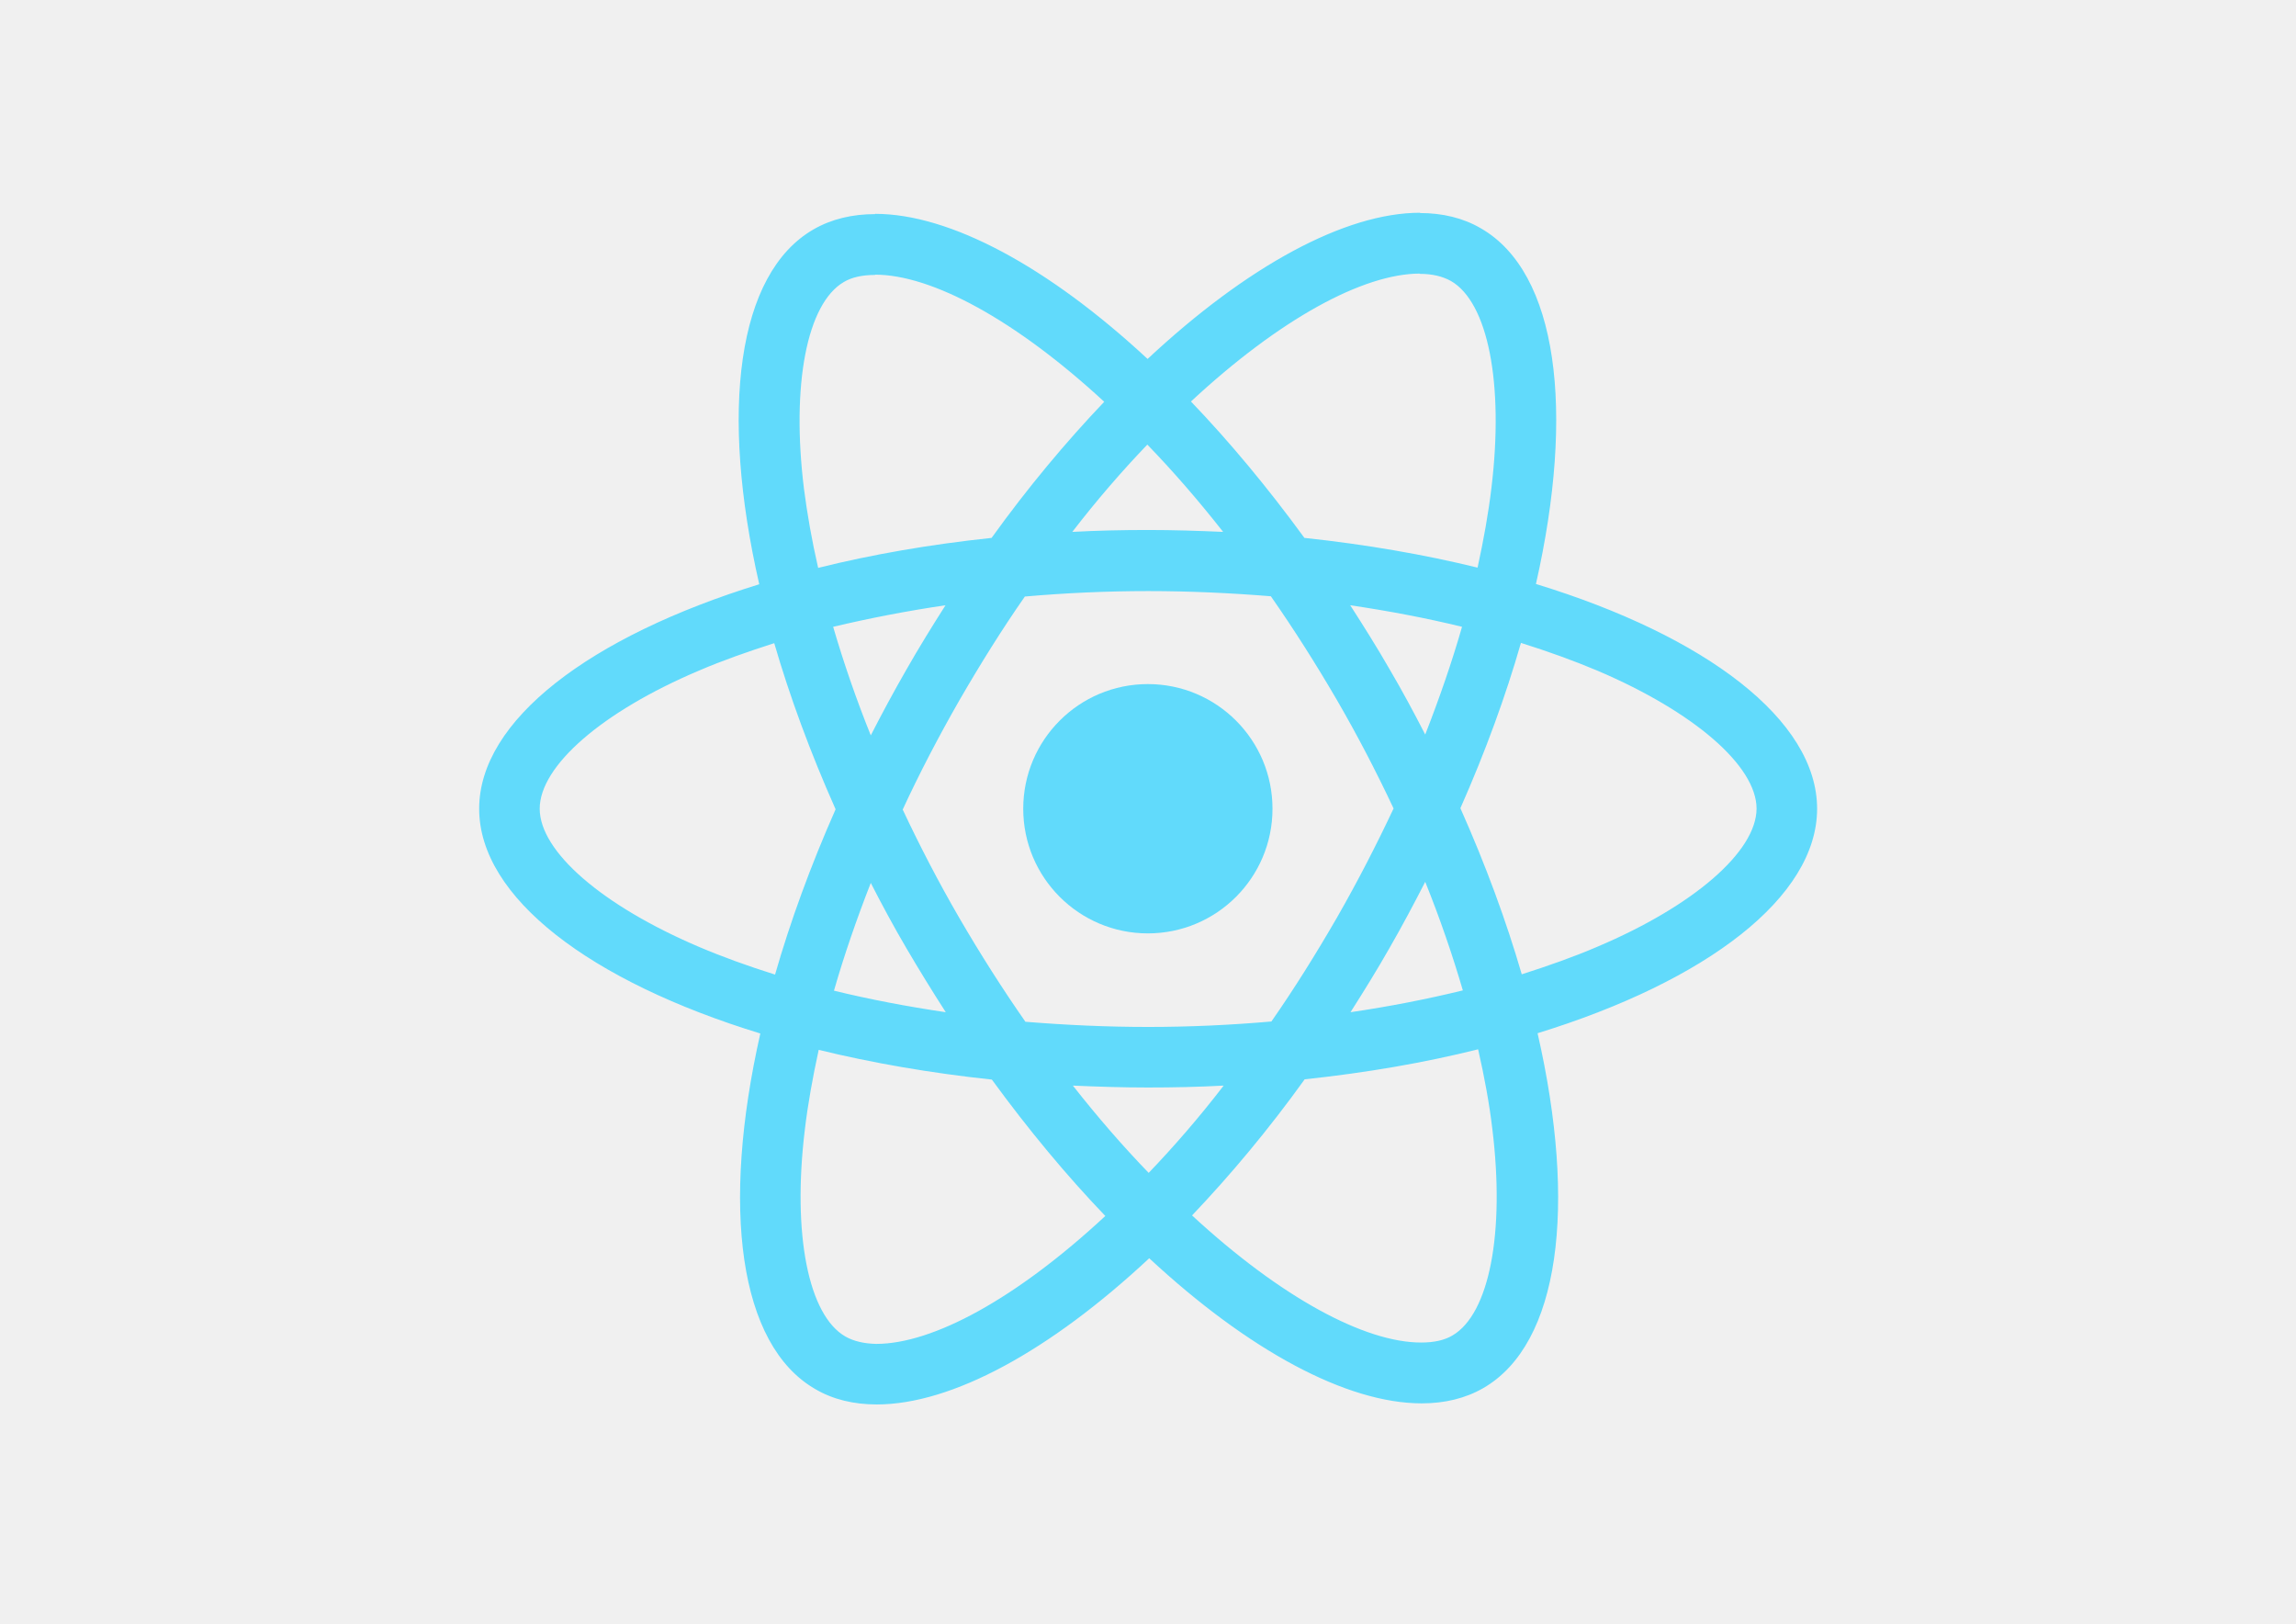
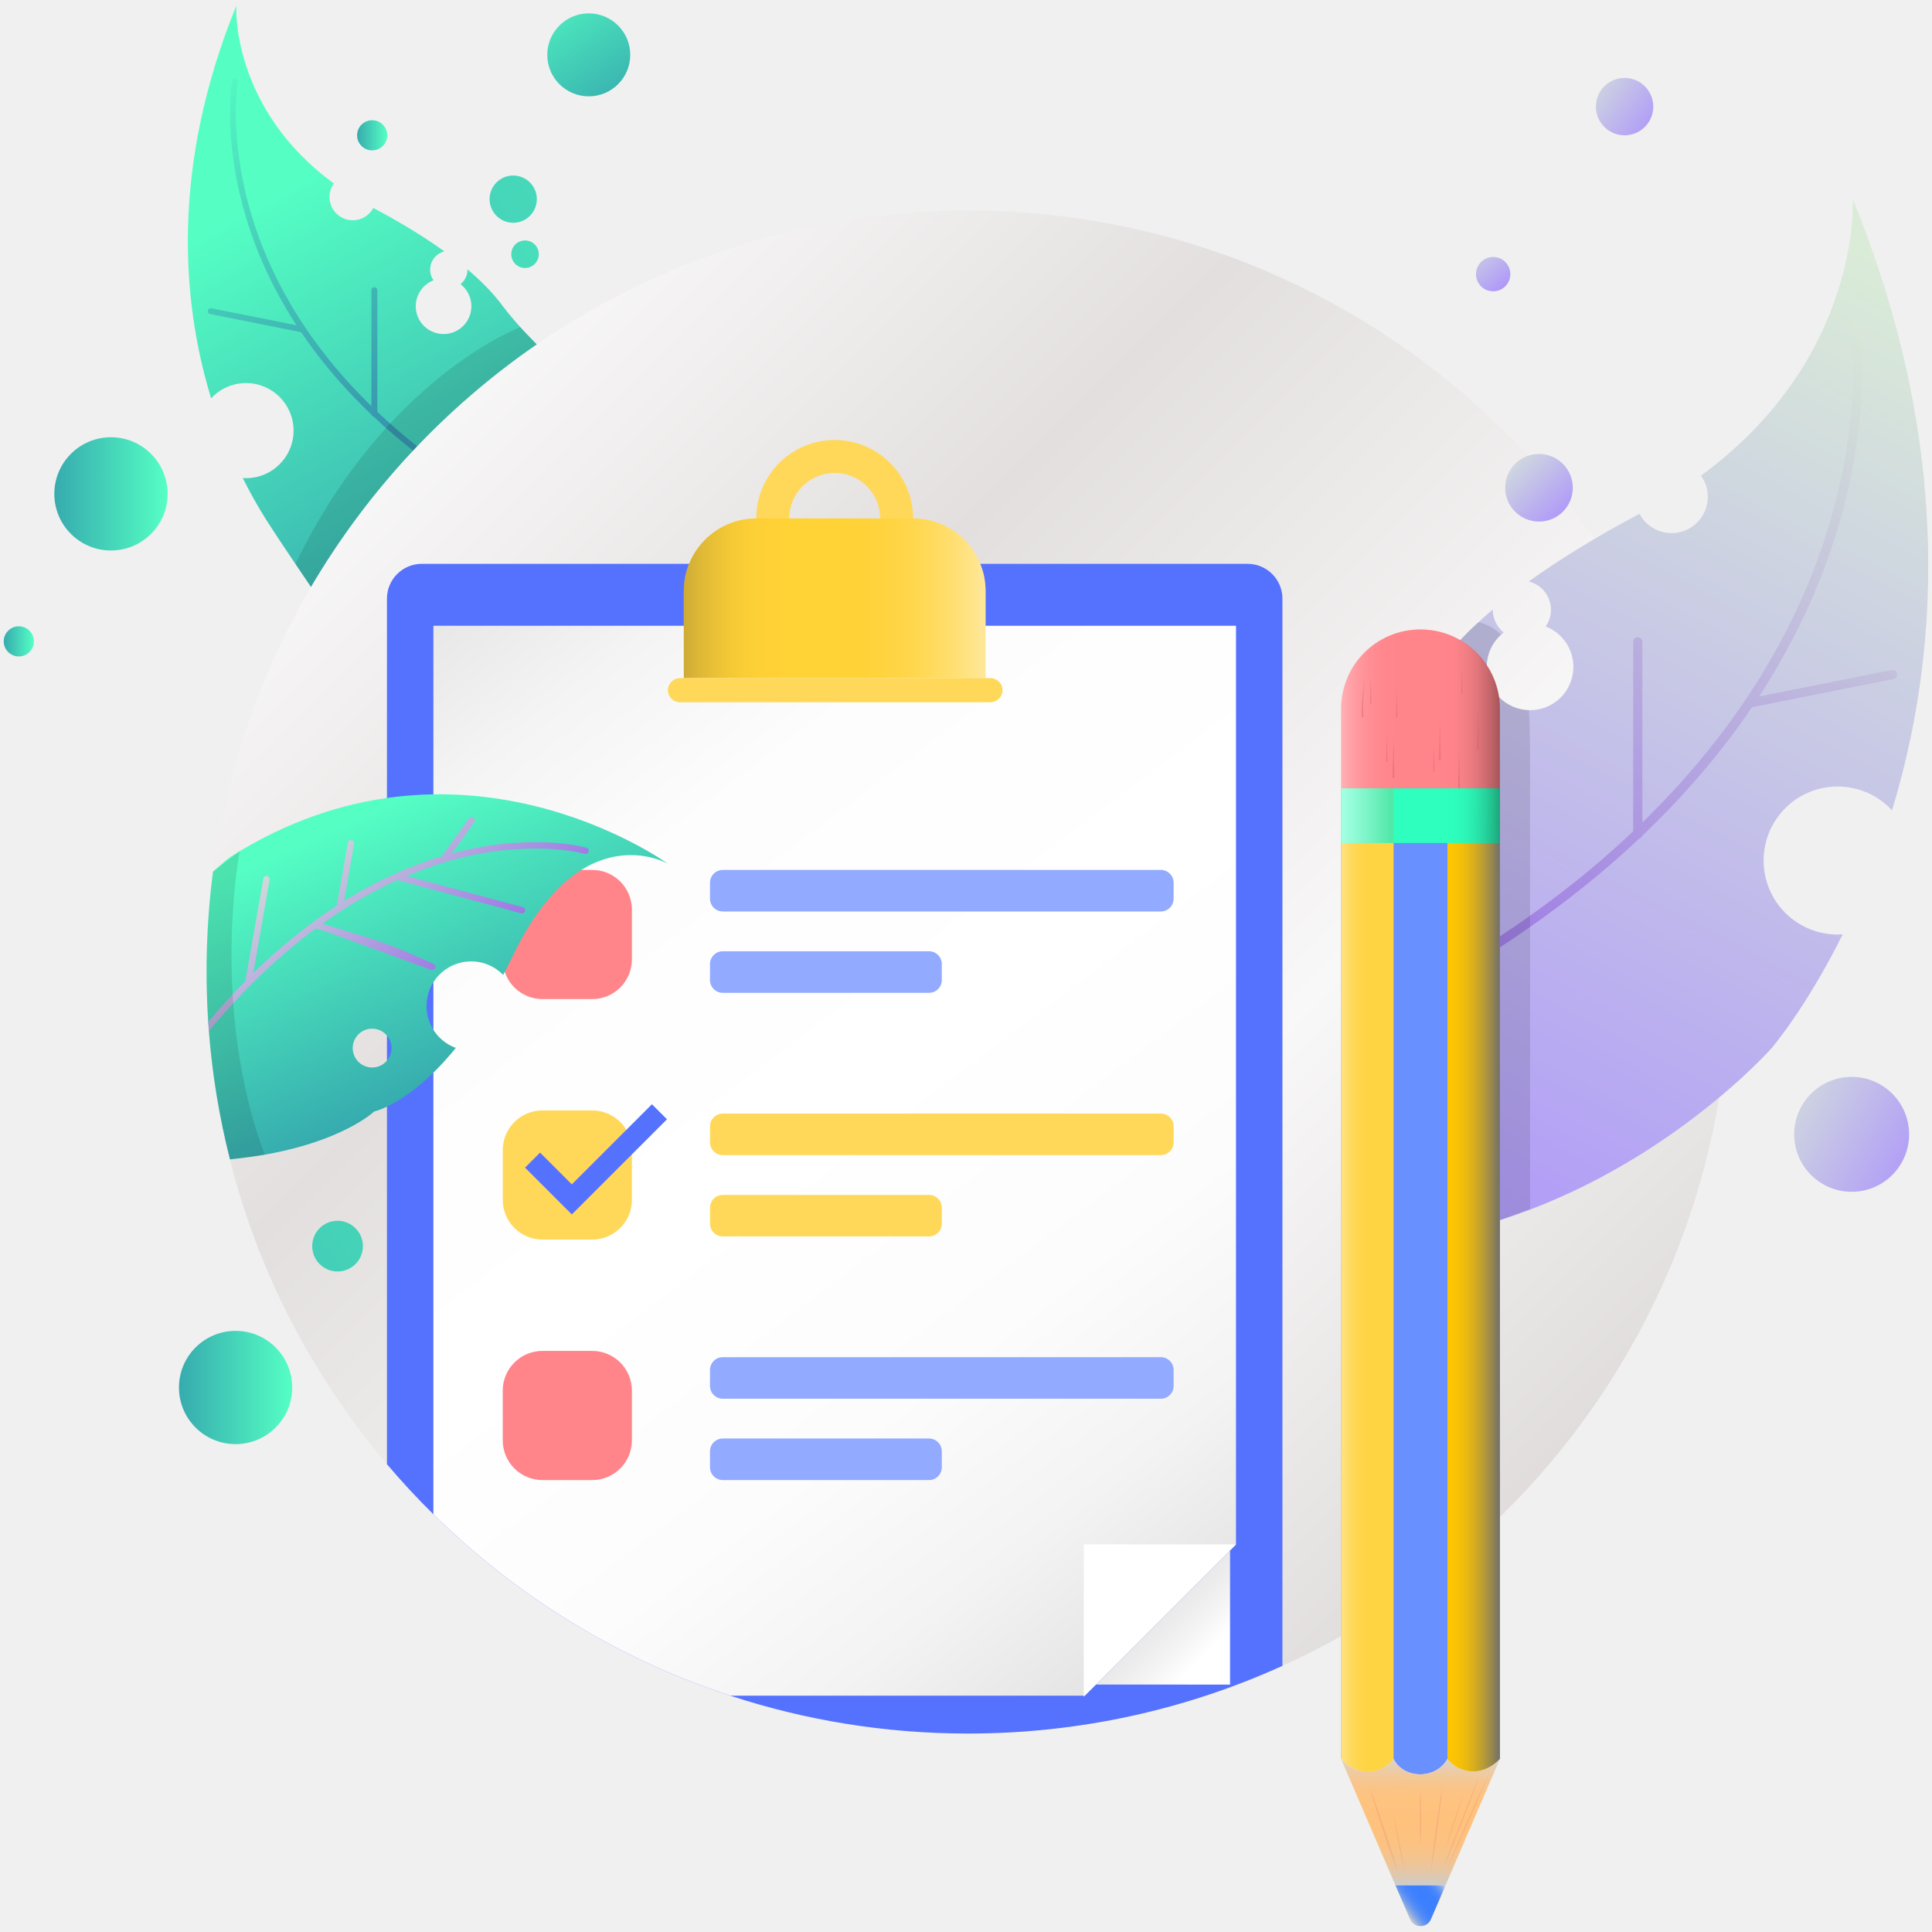
- <svg xmlns="http://www.w3.org/2000/svg" viewBox="0 0 841.9 595.3">
-   <g fill="#61DAFB">
-     <path d="M666.3 296.5c0-32.5-40.7-63.3-103.1-82.4 14.4-63.6 8-114.2-20.2-130.4-6.5-3.8-14.1-5.6-22.4-5.6v22.3c4.6 0 8.3.9 11.4 2.6 13.6 7.8 19.5 37.5 14.9 75.7-1.1 9.4-2.9 19.3-5.1 29.4-19.6-4.8-41-8.5-63.5-10.9-13.5-18.5-27.5-35.3-41.6-50 32.6-30.3 63.2-46.9 84-46.9V78c-27.5 0-63.5 19.6-99.9 53.6-36.4-33.8-72.4-53.2-99.9-53.2v22.3c20.7 0 51.4 16.5 84 46.6-14 14.7-28 31.4-41.3 49.9-22.6 2.4-44 6.1-63.6 11-2.3-10-4-19.7-5.2-29-4.7-38.2 1.1-67.9 14.6-75.8 3-1.8 6.9-2.6 11.5-2.6V78.5c-8.4 0-16 1.8-22.6 5.6-28.1 16.2-34.4 66.7-19.9 130.1-62.2 19.2-102.7 49.9-102.7 82.3 0 32.5 40.7 63.3 103.1 82.4-14.4 63.6-8 114.2 20.2 130.4 6.5 3.8 14.1 5.6 22.5 5.6 27.5 0 63.5-19.6 99.9-53.6 36.4 33.8 72.4 53.2 99.9 53.2 8.4 0 16-1.8 22.6-5.6 28.1-16.2 34.4-66.7 19.9-130.1 62-19.1 102.5-49.9 102.5-82.3zm-130.2-66.7c-3.7 12.9-8.3 26.2-13.5 39.5-4.1-8-8.4-16-13.1-24-4.6-8-9.5-15.8-14.4-23.4 14.2 2.1 27.9 4.7 41 7.9zm-45.8 106.5c-7.8 13.5-15.8 26.3-24.1 38.2-14.9 1.3-30 2-45.2 2-15.1 0-30.2-.7-45-1.9-8.3-11.9-16.4-24.6-24.2-38-7.6-13.1-14.5-26.4-20.8-39.8 6.2-13.4 13.2-26.8 20.7-39.9 7.8-13.5 15.8-26.3 24.1-38.2 14.9-1.3 30-2 45.2-2 15.1 0 30.2.7 45 1.9 8.3 11.9 16.4 24.6 24.2 38 7.6 13.1 14.5 26.4 20.8 39.8-6.3 13.4-13.2 26.8-20.7 39.9zm32.3-13c5.4 13.4 10 26.8 13.8 39.8-13.1 3.2-26.9 5.9-41.2 8 4.9-7.7 9.8-15.6 14.4-23.7 4.6-8 8.9-16.1 13-24.1zM421.2 430c-9.3-9.6-18.6-20.3-27.8-32 9 .4 18.2.7 27.5.7 9.4 0 18.7-.2 27.8-.7-9 11.7-18.3 22.4-27.5 32zm-74.4-58.9c-14.2-2.1-27.9-4.7-41-7.9 3.7-12.9 8.3-26.2 13.5-39.5 4.1 8 8.4 16 13.1 24 4.7 8 9.5 15.8 14.4 23.4zM420.7 163c9.3 9.6 18.6 20.3 27.8 32-9-.4-18.2-.7-27.5-.7-9.4 0-18.7.2-27.8.7 9-11.7 18.3-22.4 27.5-32zm-74 58.9c-4.9 7.7-9.8 15.6-14.4 23.7-4.6 8-8.9 16-13 24-5.4-13.4-10-26.8-13.8-39.8 13.1-3.1 26.9-5.8 41.2-7.9zm-90.5 125.2c-35.4-15.1-58.3-34.9-58.3-50.6 0-15.7 22.9-35.6 58.3-50.6 8.6-3.7 18-7 27.7-10.1 5.7 19.6 13.2 40 22.5 60.9-9.2 20.8-16.6 41.1-22.2 60.6-9.9-3.1-19.3-6.5-28-10.2zM310 490c-13.6-7.8-19.5-37.5-14.9-75.7 1.1-9.4 2.9-19.3 5.1-29.4 19.6 4.8 41 8.5 63.5 10.9 13.5 18.5 27.5 35.3 41.6 50-32.6 30.3-63.2 46.9-84 46.9-4.5-.1-8.3-1-11.3-2.7zm237.2-76.2c4.7 38.2-1.1 67.9-14.6 75.8-3 1.8-6.9 2.6-11.5 2.6-20.7 0-51.4-16.5-84-46.6 14-14.7 28-31.4 41.3-49.9 22.6-2.4 44-6.1 63.6-11 2.3 10.1 4.1 19.8 5.2 29.1zm38.5-66.7c-8.6 3.7-18 7-27.7 10.1-5.7-19.6-13.2-40-22.5-60.9 9.2-20.8 16.6-41.1 22.2-60.6 9.9 3.1 19.3 6.5 28.1 10.2 35.4 15.1 58.3 34.9 58.3 50.6-.1 15.7-23 35.6-58.4 50.6zM320.8 78.4z" />
-     <circle cx="420.9" cy="296.5" r="45.7" />
-     <path d="M520.5 78.1z" />
-   </g>
+ <svg xmlns="http://www.w3.org/2000/svg" viewBox="0 0 512 512" id="checklist">
+   <linearGradient id="a" x1="128.194" x2="71.924" y1="153.967" y2="51.356" gradientUnits="userSpaceOnUse">
+     <stop offset="0" stop-color="#36abae" />
+     <stop offset="1" stop-color="#55ffc4" />
+   </linearGradient>
+   <path fill="url(#a)" d="M133.111 80.95c-1.072-1.452-2.427-3.069-4.137-4.833l-.001-.001a70.963 70.963 0 0 0-5.081-4.722v.049a4.945 4.945 0 0 1-1.854 3.864 7.36 7.36 0 0 1 2.884 5.849 7.373 7.373 0 1 1-10.043-6.875 4.956 4.956 0 0 1 2.893-7.654c-4.925-3.551-11.099-7.415-18.839-11.519a6.175 6.175 0 1 1-10.472-6.497C61.097 28.58 62.613 1.553 62.613 1.553 45.092 44.6 48.259 80.382 55.95 105.57a12.562 12.562 0 0 1 9.255-4.052c6.956 0 12.597 5.639 12.597 12.598 0 6.956-5.64 12.597-12.597 12.597-.291 0-.58-.011-.866-.03a123.941 123.941 0 0 0 6.435 11.425c3.313 5.199 11.638 17.437 11.638 17.437l39.174-9.588c.389-.581 1.187-4.401 1.647-24.973.353-15.804 13.294-22.84 20.305-28.415 0 0-6.465-6.256-10.427-11.619z" />
+   <linearGradient id="b" x1="100.838" x2="41.258" y1="114.609" y2="25.238" gradientUnits="userSpaceOnUse">
+     <stop offset="0" stop-color="#3695ae" />
+     <stop offset="1" stop-color="#55ffc4" />
+   </linearGradient>
+   <path fill="url(#b)" d="M55.098 82.31a.78.78 0 0 1 .919-.613l22.555 4.502c-5.904-9.075-10.395-18.665-13.385-28.594-3.272-10.868-4.102-20.141-4.222-26.006-.131-6.377.509-10.134.536-10.29a.782.782 0 0 1 1.539.267c-.006.037-.646 3.812-.512 10.069.123 5.771.969 14.897 4.2 25.595 4.165 13.79 12.956 32.181 31.704 50.389V76.903a.781.781 0 0 1 1.562 0v32.226c6.562 6.239 14.34 12.441 23.49 18.413.361.236.453.72.217 1.081a.788.788 0 0 1-1.089.227c-8.744-5.707-16.642-11.879-23.635-18.462a.78.78 0 0 1-.548-.518c-5.843-5.556-11.046-11.403-15.573-17.509a122.382 122.382 0 0 1-3.065-4.326l-24.08-4.807a.78.78 0 0 1-.613-.918z" />
+   <linearGradient id="c" x1="405.07" x2="82.799" y1="406.127" y2="83.856" gradientUnits="userSpaceOnUse">
+     <stop offset="0" stop-color="#dfdbdb" />
+     <stop offset=".31" stop-color="#f9f8f8" />
+     <stop offset=".405" stop-color="#f2f0f0" />
+     <stop offset=".645" stop-color="#e3dfdf" />
+     <stop offset="1" stop-color="#fff" />
+   </linearGradient>
+   <path fill="url(#c)" d="M458.35 257.602c0 81.746-48.605 152.14-118.491 183.859-25.398 11.527-53.606 17.946-83.314 17.946-21.999 0-43.178-3.52-63.001-10.029-29.931-9.826-56.773-26.465-78.692-48.082a202.046 202.046 0 0 1-12.306-13.268C72.724 352.853 54.74 307.327 54.74 257.602c0-37.235 10.084-72.115 27.672-102.057a202.782 202.782 0 0 1 59.856-64.295c32.488-22.363 71.853-35.453 114.276-35.453 111.454 0 201.806 90.351 201.806 201.805z" />
+   <linearGradient id="d" x1="-22.348" x2="223.422" y1="411.551" y2="232.81" gradientUnits="userSpaceOnUse">
+     <stop offset="0" stop-color="#36abae" />
+     <stop offset="1" stop-color="#55ffc4" />
+   </linearGradient>
+   <circle cx="89.457" cy="330.238" r="6.72" fill="url(#d)" />
+   <linearGradient id="e" x1="-5.624" x2="240.145" y1="172.653" y2="-6.089" gradientUnits="userSpaceOnUse">
+     <stop offset="0" stop-color="#36abae" />
+     <stop offset="1" stop-color="#55ffc4" />
+   </linearGradient>
+   <circle cx="139.137" cy="67.372" r="3.649" fill="url(#e)" />
+   <linearGradient id="f" x1="350.734" x2="507.409" y1="372.703" y2="72.041" gradientUnits="userSpaceOnUse">
+     <stop offset="0" stop-color="#a789ff" />
+     <stop offset="1" stop-color="#daecd7" />
+   </linearGradient>
+   <path fill="url(#f)" d="M501.401 214.744a19.557 19.557 0 0 0-14.412-6.31c-10.833 0-19.615 8.781-19.615 19.615 0 10.833 8.782 19.615 19.615 19.615.452 0 .903-.015 1.348-.046-9.706 19.515-18.849 30.158-18.849 30.158s-27.817 31.527-71.986 45.564a.014.014 0 0 1-.013.004v.001c-.594.189-1.191.374-1.79.557l-14.619-11.837 4.518-34.735c-.607-.906 2.443-9.248 1.728-41.283-.551-24.608-1.506-37.748-12.425-46.427 0 0 .281-7.545 12.067-19.982l.012-.013a99.651 99.651 0 0 1 4.797-4.716c1.191-1.1 2.465-2.227 3.829-3.384l-.001.075a7.7 7.7 0 0 0 2.888 6.018 11.478 11.478 0 0 0-2.145 2.153 11.394 11.394 0 0 0-2.347 6.954c0 3.102 1.232 5.917 3.233 7.983a11.437 11.437 0 0 0 8.247 3.496c1.232 0 2.418-.193 3.529-.553 4.614-1.487 7.951-5.818 7.951-10.926 0-4.875-3.036-9.038-7.322-10.704a7.715 7.715 0 0 0-4.503-11.918c7.669-5.53 17.283-11.547 29.335-17.937a9.616 9.616 0 0 0 18.112-4.506c0-2.094-.67-4.033-1.807-5.612 42.612-31.191 40.248-73.274 40.248-73.274 27.284 67.03 22.352 122.746 10.377 161.97z" />
+   <linearGradient id="g" x1="389.592" x2="521.993" y1="275.642" y2="96.9" gradientUnits="userSpaceOnUse">
+     <stop offset="0" stop-color="#9870e6" />
+     <stop offset="1" stop-color="#daecd7" />
+   </linearGradient>
+   <path fill="url(#g)" d="M502.727 178.524a1.217 1.217 0 0 0-1.431-.955l-35.121 7.01c9.193-14.132 16.186-29.064 20.842-44.525 5.096-16.923 6.388-31.362 6.575-40.495.203-9.93-.792-15.779-.835-16.024a1.217 1.217 0 0 0-2.396.416c.01.058 1.006 5.935.797 15.678-.192 8.987-1.508 23.196-6.54 39.855-6.486 21.473-20.174 50.11-49.367 78.463v-47.843a1.216 1.216 0 0 0-2.432 0v50.18c-10.217 9.715-22.33 19.372-36.578 28.672a1.212 1.212 0 0 0-.339 1.683 1.229 1.229 0 0 0 1.694.354c13.616-8.887 25.914-18.497 36.803-28.748.404-.105.728-.411.854-.807 9.099-8.652 17.201-17.756 24.25-27.264a191.81 191.81 0 0 0 4.773-6.736l37.496-7.484a1.215 1.215 0 0 0 .955-1.43z" />
+   <linearGradient id="h" x1="417.9" x2="397.212" y1="139.712" y2="118.197" gradientUnits="userSpaceOnUse">
+     <stop offset="0" stop-color="#a789ff" />
+     <stop offset="1" stop-color="#daecd7" />
+   </linearGradient>
+   <circle cx="407.851" cy="129.261" r="8.957" fill="url(#h)" />
+   <linearGradient id="i" x1="400.721" x2="386.654" y1="78.561" y2="62.01" gradientUnits="userSpaceOnUse">
+     <stop offset="0" stop-color="#a789ff" />
+     <stop offset="1" stop-color="#daecd7" />
+   </linearGradient>
+   <circle cx="395.699" cy="72.651" r="4.551" fill="url(#i)" />
+   <linearGradient id="j" x1="516.999" x2="463.211" y1="314.768" y2="285.805" gradientUnits="userSpaceOnUse">
+     <stop offset="0" stop-color="#a789ff" />
+     <stop offset="1" stop-color="#daecd7" />
+   </linearGradient>
+   <circle cx="490.704" cy="300.609" r="15.228" fill="url(#j)" />
+   <linearGradient id="k" x1="442.546" x2="416.893" y1="36.781" y2="18.576" gradientUnits="userSpaceOnUse">
+     <stop offset="0" stop-color="#a789ff" />
+     <stop offset="1" stop-color="#daecd7" />
+   </linearGradient>
+   <circle cx="430.529" cy="28.252" r="7.605" fill="url(#k)" />
+   <linearGradient id="l" x1="8.727" x2="254.496" y1="145.341" y2="-33.401" gradientUnits="userSpaceOnUse">
+     <stop offset="0" stop-color="#36abae" />
+     <stop offset="1" stop-color="#55ffc4" />
+   </linearGradient>
+   <circle cx="136.007" cy="52.773" r="6.261" fill="url(#l)" />
+   <linearGradient id="m" x1="165.368" x2="142.198" y1="28.882" y2="-6.701" gradientUnits="userSpaceOnUse">
+     <stop offset="0" stop-color="#36abae" />
+     <stop offset="1" stop-color="#55ffc4" />
+   </linearGradient>
+   <circle cx="156.027" cy="14.537" r="10.994" fill="url(#m)" />
+   <linearGradient id="n" x1=".993" x2="8.984" y1="169.967" y2="169.967" gradientUnits="userSpaceOnUse">
+     <stop offset="0" stop-color="#36abae" />
+     <stop offset="1" stop-color="#55ffc4" />
+   </linearGradient>
+   <circle cx="4.989" cy="169.967" r="3.995" fill="url(#n)" />
+   <linearGradient id="o" x1="94.636" x2="102.626" y1="35.857" y2="35.857" gradientUnits="userSpaceOnUse">
+     <stop offset="0" stop-color="#36abae" />
+     <stop offset="1" stop-color="#55ffc4" />
+   </linearGradient>
+   <circle cx="98.631" cy="35.857" r="3.995" fill="url(#o)" />
+   <linearGradient id="p" x1="14.398" x2="44.414" y1="130.88" y2="130.88" gradientUnits="userSpaceOnUse">
+     <stop offset="0" stop-color="#36abae" />
+     <stop offset="1" stop-color="#55ffc4" />
+   </linearGradient>
+   <circle cx="29.406" cy="130.88" r="15.008" fill="url(#p)" />
+   <linearGradient id="q" x1="47.427" x2="77.444" y1="367.702" y2="367.702" gradientUnits="userSpaceOnUse">
+     <stop offset="0" stop-color="#36abae" />
+     <stop offset="1" stop-color="#55ffc4" />
+   </linearGradient>
+   <circle cx="62.435" cy="367.702" r="15.008" fill="url(#q)" />
+   <path fill="#5572FF" d="M339.858 158.654v282.807c-25.398 11.527-53.606 17.946-83.314 17.946-21.999 0-43.178-3.52-63.001-10.029-29.931-9.826-56.773-26.465-78.692-48.082a202.046 202.046 0 0 1-12.306-13.268V158.654a9.233 9.233 0 0 1 9.232-9.232h218.849a9.232 9.232 0 0 1 9.232 9.232z" />
+   <linearGradient id="r" x1="351.785" x2="107.518" y1="456.434" y2="133.062" gradientUnits="userSpaceOnUse">
+     <stop offset="0" stop-color="#ccc" />
+     <stop offset=".01" stop-color="#cfcfcf" />
+     <stop offset=".105" stop-color="#e4e4e4" />
+     <stop offset=".211" stop-color="#f3f3f3" />
+     <stop offset=".334" stop-color="#fcfcfc" />
+     <stop offset=".514" stop-color="#fff" />
+     <stop offset=".719" stop-color="#fdfdfd" />
+     <stop offset=".835" stop-color="#f4f4f4" />
+     <stop offset=".929" stop-color="#e7e7e7" />
+     <stop offset="1" stop-color="#d6d6d6" />
+   </linearGradient>
+   <path fill="url(#r)" d="M327.552 165.827V409.29l-40.088 40.088h-93.92c-29.931-9.826-56.773-26.465-78.692-48.082V165.827h212.7z" />
+   <path fill="#FFD85A" d="M261.188 156.634v23.071h-79.974v-23.071c0-10.616 8.594-19.224 19.205-19.247h41.565c10.611.023 19.204 8.631 19.204 19.247zm-39.986-40.03c-11.478 0-20.783 9.305-20.783 20.783h8.735c0-6.653 5.395-12.048 12.048-12.048s12.048 5.395 12.048 12.048h8.735c0-11.479-9.305-20.783-20.783-20.783z" />
+   <path fill="#FFF" d="m327.552 409.29-40.336 40.336V409.29z" />
+   <linearGradient id="s" x1="278.992" x2="318.933" y1="399.446" y2="439.387" gradientUnits="userSpaceOnUse">
+     <stop offset="0" stop-color="#ccc" />
+     <stop offset=".274" stop-color="#d0d0d0" />
+     <stop offset=".562" stop-color="#ddd" />
+     <stop offset=".856" stop-color="#f2f2f2" />
+     <stop offset="1" stop-color="#fff" />
+   </linearGradient>
+   <path fill="url(#s)" d="M325.975 410.867v35.563l-35.562-.001z" />
+   <linearGradient id="t" x1="261.325" x2="221.055" y1="158.546" y2="158.546" gradientUnits="userSpaceOnUse">
+     <stop offset="0" stop-color="#fff" />
+     <stop offset=".037" stop-color="#fffaeb" />
+     <stop offset=".146" stop-color="#ffefb4" />
+     <stop offset=".258" stop-color="#ffe484" />
+     <stop offset=".372" stop-color="#ffdb5b" />
+     <stop offset=".488" stop-color="#ffd43a" />
+     <stop offset=".607" stop-color="#ffce21" />
+     <stop offset=".729" stop-color="#ffca0e" />
+     <stop offset=".857" stop-color="#ffc804" />
+     <stop offset="1" stop-color="#ffc700" />
+   </linearGradient>
+   <path fill="url(#t)" d="M261.188 156.634v23.071h-39.986v-42.318h20.783c10.61.023 19.203 8.631 19.203 19.247z" opacity=".4" />
+   <linearGradient id="u" x1="171.789" x2="207.906" y1="158.546" y2="158.546" gradientUnits="userSpaceOnUse">
+     <stop offset="0" />
+     <stop offset=".06" stop-color="#231b00" />
+     <stop offset=".159" stop-color="#564300" />
+     <stop offset=".262" stop-color="#836600" />
+     <stop offset=".368" stop-color="#a98400" />
+     <stop offset=".477" stop-color="#c89c00" />
+     <stop offset=".591" stop-color="#e1af00" />
+     <stop offset=".71" stop-color="#f2bd00" />
+     <stop offset=".84" stop-color="#fcc400" />
+     <stop offset="1" stop-color="#ffc700" />
+   </linearGradient>
+   <path fill="url(#u)" d="M221.202 137.387v42.318h-39.987v-23.071c0-10.616 8.594-19.224 19.205-19.247h20.782z" opacity=".4" />
+   <path fill="#FFD85A" d="M262.472 186.103h-82.268a3.199 3.199 0 1 1 0-6.398h82.268a3.199 3.199 0 1 1 0 6.398z" />
+   <path fill="#FF858B" d="M156.944 230.542H143.75c-5.808 0-10.516 4.708-10.516 10.516v13.195c0 5.808 4.708 10.516 10.516 10.516h13.195c5.808 0 10.516-4.708 10.516-10.516v-13.195c-.001-5.808-4.709-10.516-10.517-10.516z" />
+   <path fill="#FFD85A" d="M156.944 294.274H143.75c-5.808 0-10.516 4.708-10.516 10.516v13.195c0 5.808 4.708 10.516 10.516 10.516h13.195c5.808 0 10.516-4.708 10.516-10.516V304.79c-.001-5.808-4.709-10.516-10.517-10.516z" />
+   <path fill="#FF858B" d="M156.944 358.006H143.75c-5.808 0-10.516 4.708-10.516 10.516v13.195c0 5.808 4.708 10.516 10.516 10.516h13.195c5.808 0 10.516-4.708 10.516-10.516v-13.195c-.001-5.808-4.709-10.516-10.517-10.516z" />
+   <path fill="#FFD85A" d="M307.635 306.115H191.544a3.383 3.383 0 0 1-3.383-3.383v-4.245a3.383 3.383 0 0 1 3.383-3.383h116.092a3.383 3.383 0 0 1 3.383 3.383v4.245a3.384 3.384 0 0 1-3.384 3.383zm-61.429 21.555h-54.663a3.383 3.383 0 0 1-3.383-3.383v-4.245a3.383 3.383 0 0 1 3.383-3.383h54.663a3.383 3.383 0 0 1 3.383 3.383v4.245a3.383 3.383 0 0 1-3.383 3.383z" />
+   <path fill="#92AAFF" d="M307.635 241.552H191.544a3.383 3.383 0 0 1-3.383-3.383v-4.245a3.383 3.383 0 0 1 3.383-3.383h116.092a3.383 3.383 0 0 1 3.383 3.383v4.245a3.384 3.384 0 0 1-3.384 3.383zm-61.429 21.556h-54.663a3.383 3.383 0 0 1-3.383-3.383v-4.245a3.383 3.383 0 0 1 3.383-3.383h54.663a3.383 3.383 0 0 1 3.383 3.383v4.245a3.383 3.383 0 0 1-3.383 3.383zm61.429 107.569H191.544a3.383 3.383 0 0 1-3.383-3.383v-4.245a3.383 3.383 0 0 1 3.383-3.383h116.092a3.383 3.383 0 0 1 3.383 3.383v4.245a3.384 3.384 0 0 1-3.384 3.383zm-61.429 21.555h-54.663a3.383 3.383 0 0 1-3.383-3.383v-4.245a3.383 3.383 0 0 1 3.383-3.383h54.663a3.383 3.383 0 0 1 3.383 3.383v4.245a3.382 3.382 0 0 1-3.383 3.383z" />
+   <path fill="#5572FF" d="m151.541 321.843-12.404-12.404 3.987-3.987 8.417 8.417 21.232-21.232 3.987 3.987z" />
+   <linearGradient id="v" x1="122.205" x2="80.334" y1="103.865" y2="42.081" gradientTransform="rotate(9.979 -907.08 216.064)" gradientUnits="userSpaceOnUse">
+     <stop offset="0" stop-color="#36abae" />
+     <stop offset="1" stop-color="#55ffc4" />
+   </linearGradient>
+   <path fill="url(#v)" d="M61.096 227.062s-1.814 1.32-4.65 3.943a204.91 204.91 0 0 0-1.091 42.242 201.214 201.214 0 0 0 5.594 33.992c27.822-2.687 38.219-12.693 38.219-12.693s9.558-1.994 21.627-16.833c-5.289-1.927-8.596-7.422-7.586-13.159 1.131-6.432 7.264-10.73 13.696-9.598a11.78 11.78 0 0 1 6.441 3.413c.883-1.67 1.766-3.416 2.648-5.242 17.934-37.134 40.518-24.502 40.978-24.241-.711-.512-55.67-39.888-115.876-1.824zm42.603 51.508a5.146 5.146 0 1 1-10.135-1.784 5.146 5.146 0 0 1 10.135 1.784z" />
+   <linearGradient id="w" x1="117.055" x2="78.155" y1="263.788" y2="213.875" gradientUnits="userSpaceOnUse">
+     <stop offset="0" stop-color="#9870e6" />
+     <stop offset="1" stop-color="#daecd7" />
+   </linearGradient>
+   <path fill="url(#w)" d="M155.994 225.695c-.13.45-.6.708-1.048.579-.058-.018-3.279-.926-8.787-1.272-5.104-.322-13.27-.215-23.198 2.123a88.976 88.976 0 0 0-4.828 1.282.844.844 0 0 1-.718.215 98.473 98.473 0 0 0-9.666 3.516l30.83 8.272c.451.12.719.585.597 1.036a.845.845 0 0 1-1.036.598l-32.619-8.753a.95.95 0 0 1-.207-.086c-6.2 2.812-12.904 6.573-19.92 11.593l1.531.461c15.479 4.661 16.084 4.844 27.968 10.189a.846.846 0 1 1-.693 1.543L86.437 246.88l-2.495-.75a.847.847 0 0 1-.229-.109c-9.101 6.728-18.692 15.582-28.357 27.227-.064-.813-.123-1.628-.176-2.444a184.844 184.844 0 0 1 9.832-10.782l4.791-27.228a.847.847 0 0 1 1.667.293l-4.358 24.774c7.147-6.924 14.481-12.876 22.026-17.781.111-.071.241-.137.352-.208-.083-.159-.158-.353-.125-.542l2.816-16.005a.846.846 0 1 1 1.667.293l-2.665 15.145c8.484-5.236 17.141-9.205 25.899-11.833l7.206-10.035a.846.846 0 1 1 1.377.983l-5.932 8.317a92.397 92.397 0 0 1 2.953-.744c10.129-2.372 18.467-2.468 23.679-2.132 5.676.366 8.917 1.291 9.052 1.328a.848.848 0 0 1 .577 1.048z" />
+   <path d="m70.131 306.003-9.181 1.237a201.23 201.23 0 0 1-5.77-36.436 204.865 204.865 0 0 1 1.267-39.798l7.062-5.429c-.001 0-7.92 41.349 6.622 80.426z" opacity=".11" />
+   <path fill="#6990FF" d="M376.377 470.219c-2.911 0-5.773-1.416-7.078-4.094h-13.9V208.91h42.09v257.215h-13.901c-1.547 2.775-4.402 4.094-7.211 4.094z" />
+   <path fill="#FF858B" d="M397.489 208.91h-42.09v-21.044a20.985 20.985 0 0 1 6.164-14.882 20.978 20.978 0 0 1 14.88-6.164c11.623 0 21.045 9.422 21.045 21.045l.001 21.045z" />
+   <linearGradient id="x" x1="-1217.872" x2="-1251.761" y1="5022.418" y2="5021.954" gradientTransform="rotate(90 1840.402 3558)" gradientUnits="userSpaceOnUse">
+     <stop offset="0" stop-color="#ccc" />
+     <stop offset=".007" stop-color="#ceccc9" />
+     <stop offset=".082" stop-color="#e0c8ae" />
+     <stop offset=".165" stop-color="#eec598" />
+     <stop offset=".255" stop-color="#f7c389" />
+     <stop offset=".36" stop-color="#fdc280" />
+     <stop offset=".514" stop-color="#ffc27d" />
+     <stop offset=".675" stop-color="#fec37f" />
+     <stop offset=".767" stop-color="#fac488" />
+     <stop offset=".842" stop-color="#f4c896" />
+     <stop offset=".906" stop-color="#ebcca9" />
+     <stop offset=".965" stop-color="#dfd2c3" />
+     <stop offset="1" stop-color="#d6d6d6" />
+   </linearGradient>
+   <path fill="url(#x)" d="M383.074 499.642h-13.259L355.4 466.126a9.23 9.23 0 0 0 7.115 3.344c2.6 0 5.149-1.109 6.785-3.344 1.305 2.677 4.167 4.094 7.078 4.094 2.809 0 5.664-1.319 7.211-4.094a8.666 8.666 0 0 0 6.786 3.308c2.345 0 4.865-.968 7.115-3.308l-14.416 33.516z" />
+   <linearGradient id="y" x1="-1211.215" x2="-1219.053" y1="5026.533" y2="5016.157" gradientTransform="rotate(90 1840.402 3558)" gradientUnits="userSpaceOnUse">
+     <stop offset="0" stop-color="#ccc" />
+     <stop offset=".048" stop-color="#a9bad8" />
+     <stop offset=".105" stop-color="#88a8e4" />
+     <stop offset=".167" stop-color="#6c99ee" />
+     <stop offset=".233" stop-color="#568df5" />
+     <stop offset=".306" stop-color="#4785fb" />
+     <stop offset=".39" stop-color="#3e80fe" />
+     <stop offset=".514" stop-color="#3b7fff" />
+     <stop offset=".65" stop-color="#3d80fe" />
+     <stop offset=".728" stop-color="#4685fc" />
+     <stop offset=".79" stop-color="#548df9" />
+     <stop offset=".845" stop-color="#6798f3" />
+     <stop offset=".895" stop-color="#81a6ed" />
+     <stop offset=".941" stop-color="#a0b8e4" />
+     <stop offset=".983" stop-color="#c5cdda" />
+     <stop offset="1" stop-color="#d6d6d6" />
+   </linearGradient>
+   <path fill="url(#y)" d="m373.678 508.625-3.863-8.983h13.259l-3.863 8.983c-1.045 2.429-4.489 2.429-5.533 0z" />
+   <path fill="#FFD85A" d="M390.374 469.433a8.663 8.663 0 0 1-6.786-3.308V208.91h13.901v257.215c-2.25 2.34-4.77 3.308-7.115 3.308zm-27.86.036a9.235 9.235 0 0 1-7.115-3.344V208.91h13.9v257.215c-1.636 2.235-4.185 3.344-6.785 3.344z" />
+   <defs>
+     <filter id="z" width="13.901" height="260.523" x="383.588" y="208.91" filterUnits="userSpaceOnUse">
+       <feFlood flood-color="#fff" flood-opacity="1" result="back" />
+       <feBlend in="SourceGraphic" in2="back" />
+     </filter>
+   </defs>
+   <mask id="B" width="13.901" height="260.523" x="383.588" y="208.91" maskUnits="userSpaceOnUse">
+     <g filter="url(#z)">
+       <linearGradient id="A" x1="397.656" x2="383.431" y1="339.171" y2="339.171" gradientUnits="userSpaceOnUse">
+         <stop offset="0" stop-color="#4f4f4f" />
+         <stop offset=".077" stop-color="#444" />
+         <stop offset=".317" stop-color="#262626" />
+         <stop offset=".553" stop-color="#111" />
+         <stop offset=".784" stop-color="#040404" />
+         <stop offset="1" />
+       </linearGradient>
+       <path fill="url(#A)" d="M390.374 469.433a8.663 8.663 0 0 1-6.786-3.308V208.91h13.901v257.215c-2.25 2.34-4.77 3.308-7.115 3.308z" mask="url(#B)" />
+     </g>
+   </mask>
+   <linearGradient id="C" x1="397.656" x2="383.431" y1="339.171" y2="339.171" gradientUnits="userSpaceOnUse">
+     <stop offset="0" stop-color="#6d6d6d" />
+     <stop offset=".154" stop-color="#95864f" />
+     <stop offset=".33" stop-color="#bb9d33" />
+     <stop offset=".505" stop-color="#d9af1d" />
+     <stop offset=".676" stop-color="#eebc0d" />
+     <stop offset=".843" stop-color="#fbc403" />
+     <stop offset="1" stop-color="#ffc700" />
+   </linearGradient>
+   <path fill="url(#C)" d="M390.374 469.433a8.663 8.663 0 0 1-6.786-3.308V208.91h13.901v257.215c-2.25 2.34-4.77 3.308-7.115 3.308z" />
+   <linearGradient id="D" x1="-1378.408" x2="-1378.408" y1="5042.938" y2="5034.946" gradientTransform="rotate(90 1840.402 3558)" gradientUnits="userSpaceOnUse">
+     <stop offset="0" stop-color="#fff" />
+     <stop offset=".037" stop-color="#fffaeb" />
+     <stop offset=".146" stop-color="#ffefb4" />
+     <stop offset=".258" stop-color="#ffe484" />
+     <stop offset=".372" stop-color="#ffdb5b" />
+     <stop offset=".488" stop-color="#ffd43a" />
+     <stop offset=".607" stop-color="#ffce21" />
+     <stop offset=".729" stop-color="#ffca0e" />
+     <stop offset=".857" stop-color="#ffc804" />
+     <stop offset="1" stop-color="#ffc700" />
+   </linearGradient>
+   <path fill="url(#D)" d="M362.514 469.469a9.235 9.235 0 0 1-7.115-3.344V208.91h13.9v257.215c-1.636 2.235-4.185 3.344-6.785 3.344z" opacity=".26" />
+   <path fill="#2EFFBE" d="M355.399 223.395V208.91h42.089v14.485h-28.189z" />
+   <defs>
+     <filter id="E" width="13.901" height="14.485" x="383.588" y="208.91" filterUnits="userSpaceOnUse">
+       <feFlood flood-color="#fff" flood-opacity="1" result="back" />
+       <feBlend in="SourceGraphic" in2="back" />
+     </filter>
+   </defs>
+   <mask id="G" width="13.901" height="14.485" x="383.588" y="208.91" maskUnits="userSpaceOnUse">
+     <g filter="url(#E)">
+       <linearGradient id="F" x1="-1501.399" x2="-1501.497" y1="5000.799" y2="5015.804" gradientTransform="rotate(90 1840.402 3558)" gradientUnits="userSpaceOnUse">
+         <stop offset="0" stop-color="#fff" />
+         <stop offset=".06" stop-color="#dcdcdc" />
+         <stop offset=".159" stop-color="#a9a9a9" />
+         <stop offset=".262" stop-color="#7c7c7c" />
+         <stop offset=".368" stop-color="#565656" />
+         <stop offset=".477" stop-color="#373737" />
+         <stop offset=".591" stop-color="#1e1e1e" />
+         <stop offset=".71" stop-color="#0d0d0d" />
+         <stop offset=".84" stop-color="#030303" />
+         <stop offset="1" />
+       </linearGradient>
+       <path fill="url(#F)" d="M383.588 208.91h13.901v14.485h-13.901z" mask="url(#G)" />
+     </g>
+   </mask>
+   <linearGradient id="H" x1="-1501.399" x2="-1501.497" y1="5000.799" y2="5015.804" gradientTransform="rotate(90 1840.402 3558)" gradientUnits="userSpaceOnUse">
+     <stop offset="0" />
+     <stop offset=".06" stop-color="#06231a" />
+     <stop offset=".159" stop-color="#0f5640" />
+     <stop offset=".262" stop-color="#188362" />
+     <stop offset=".368" stop-color="#1fa97e" />
+     <stop offset=".477" stop-color="#24c895" />
+     <stop offset=".591" stop-color="#29e1a7" />
+     <stop offset=".71" stop-color="#2cf2b4" />
+     <stop offset=".84" stop-color="#2dfcbc" />
+     <stop offset="1" stop-color="#2effbe" />
+   </linearGradient>
+   <path fill="url(#H)" d="M383.588 208.91h13.901v14.485h-13.901z" opacity=".36" />
+   <defs>
+     <filter id="I" width="13.9" height="14.485" x="355.399" y="208.91" filterUnits="userSpaceOnUse">
+       <feFlood flood-color="#fff" flood-opacity="1" result="back" />
+       <feBlend in="SourceGraphic" in2="back" />
+     </filter>
+   </defs>
+   <mask id="K" width="13.9" height="14.485" x="355.399" y="208.91" maskUnits="userSpaceOnUse">
+     <g filter="url(#I)">
+       <linearGradient id="J" x1="-1501.445" x2="-1501.445" y1="5042.418" y2="5029.743" gradientTransform="rotate(90 1840.402 3558)" gradientUnits="userSpaceOnUse">
+         <stop offset="0" stop-color="#fff" />
+         <stop offset=".123" stop-color="#e7e7e7" />
+         <stop offset=".384" stop-color="#a7a7a7" />
+         <stop offset=".759" stop-color="#444" />
+         <stop offset="1" />
+       </linearGradient>
+       <path fill="url(#J)" d="M355.399 208.91h13.9v14.485h-13.9z" mask="url(#K)" />
+     </g>
+   </mask>
+   <linearGradient id="L" x1="-1501.445" x2="-1501.445" y1="5042.418" y2="5029.743" gradientTransform="rotate(90 1840.402 3558)" gradientUnits="userSpaceOnUse">
+     <stop offset="0" stop-color="#fff" />
+     <stop offset=".202" stop-color="#e7f8ed" />
+     <stop offset=".627" stop-color="#a8e6c1" />
+     <stop offset="1" stop-color="#6dd596" />
+   </linearGradient>
+   <path fill="url(#L)" d="M355.399 208.91h13.9v14.485h-13.9z" opacity=".55" />
+   <linearGradient id="M" x1="-1529.733" x2="-1529.733" y1="5000.913" y2="5016.866" gradientTransform="rotate(90 1840.402 3558)" gradientUnits="userSpaceOnUse">
+     <stop offset="0" />
+     <stop offset=".06" stop-color="#231213" />
+     <stop offset=".159" stop-color="#562d2f" />
+     <stop offset=".262" stop-color="#834448" />
+     <stop offset=".368" stop-color="#a9585c" />
+     <stop offset=".477" stop-color="#c8696d" />
+     <stop offset=".591" stop-color="#e1757a" />
+     <stop offset=".71" stop-color="#f27e84" />
+     <stop offset=".84" stop-color="#fc8389" />
+     <stop offset="1" stop-color="#ff858b" />
+   </linearGradient>
+   <path fill="url(#M)" d="M397.489 208.91h-21.045v-42.09c11.623 0 21.045 9.422 21.045 21.045v21.045z" opacity=".36" />
+   <linearGradient id="N" x1="-1529.754" x2="-1529.754" y1="496.431" y2="512.384" gradientTransform="matrix(0 1 1 0 -141.097 1717.619)" gradientUnits="userSpaceOnUse">
+     <stop offset="0" stop-color="#fff" />
+     <stop offset=".14" stop-color="#ffdadc" />
+     <stop offset=".287" stop-color="#ffbbbf" />
+     <stop offset=".442" stop-color="#ffa3a8" />
+     <stop offset=".605" stop-color="#ff9298" />
+     <stop offset=".782" stop-color="#ff888e" />
+     <stop offset="1" stop-color="#ff858b" />
+   </linearGradient>
+   <path fill="url(#N)" d="M355.334 208.91h21.045v-42.09c-11.623 0-21.045 9.422-21.045 21.046v21.044z" opacity=".36" />
+   <path fill="#D35368" d="m386.418 208.91.241-10.698.241 10.698zM381.35 201.51l.241-10.698.241 10.698zM391.485 198.693l.241-10.698.242 10.698zM370.009 190.088l.163-7.208.162 7.208zM379.82 204.43l.163-7.208.162 7.208zM367.353 201.816l.162-7.208.163 7.208zM363.112 186.598l.162-7.208.163 7.208zM387.267 183.861l.162-7.208.163 7.208zM369.043 206.175l.242-10.698.241 10.698zM360.839 190.088c.022-.897.036-1.789.064-2.689a46.396 46.396 0 0 1 .982-8.008 47.748 47.748 0 0 0-.361 2.661c-.096.89-.164 1.781-.207 2.674a45.14 45.14 0 0 0-.051 2.678c.012.891.038 1.79.056 2.685h-.483z" opacity=".36" />
+   <linearGradient id="O" x1="-1220.95" x2="-1230.292" y1="5023.516" y2="5023.388" gradientTransform="rotate(90 1840.402 3558)" gradientUnits="userSpaceOnUse">
+     <stop offset="0" stop-color="#ccc" />
+     <stop offset=".007" stop-color="#ceccc9" />
+     <stop offset=".082" stop-color="#e0c8ae" />
+     <stop offset=".165" stop-color="#eec598" />
+     <stop offset=".255" stop-color="#f7c389" />
+     <stop offset=".36" stop-color="#fdc280" />
+     <stop offset=".514" stop-color="#ffc27d" />
+     <stop offset=".675" stop-color="#fec37f" />
+     <stop offset=".767" stop-color="#fac488" />
+     <stop offset=".842" stop-color="#f4c896" />
+     <stop offset=".906" stop-color="#ebcca9" />
+     <stop offset=".965" stop-color="#dfd2c3" />
+     <stop offset="1" stop-color="#d6d6d6" />
+   </linearGradient>
+   <path fill="url(#O)" d="m374.625 487.3.65 9.353" />
+   <path fill="#D35368" d="M394.501 470.219a231.999 231.999 0 0 1-2.706 6.545c-.927 2.171-1.886 4.327-2.843 6.485a889.578 889.578 0 0 1-2.903 6.458 541.448 541.448 0 0 1-2.975 6.426c.897-2.184 1.813-4.36 2.738-6.531a889.89 889.89 0 0 1 2.81-6.499c.947-2.162 1.893-4.324 2.871-6.473a236.326 236.326 0 0 1 3.008-6.411zm-2.688 1.248a399.895 399.895 0 0 1-2.263 6.083 525.484 525.484 0 0 1-1.162 3.029 429.06 429.06 0 0 1-1.177 3.024 475.396 475.396 0 0 1-2.402 6.028 267.407 267.407 0 0 1-2.519 5.983 267.34 267.34 0 0 1 2.223-6.099 481.535 481.535 0 0 1 2.339-6.053c.395-1.007.792-2.013 1.194-3.017a524.78 524.78 0 0 1 1.208-3.011 406.515 406.515 0 0 1 2.479-5.998l.08.031zm-3.808 3.622a197.565 197.565 0 0 1-1.726 5.546c-.198.614-.401 1.227-.606 1.839a205.229 205.229 0 0 1-1.252 3.664 109.83 109.83 0 0 1-1.348 3.631c.346-1.245.729-2.478 1.118-3.708.395-1.229.796-2.455 1.214-3.676.207-.611.415-1.222.627-1.831a197.536 197.536 0 0 1 1.973-5.465zm-5.716-1.819a162.002 162.002 0 0 1-.591 5.742c-.229 1.91-.474 3.817-.741 5.721-.134.952-.263 1.905-.406 2.856l-.21 1.427-.219 1.426c-.295 1.9-.602 3.799-.951 5.693.171-1.917.383-3.829.608-5.739l.171-1.432.18-1.431c.117-.954.248-1.907.373-2.86.253-1.906.527-3.81.818-5.711.295-1.902.606-3.801.968-5.692zm-5.845 1.299c.089 1.191.136 2.382.168 3.572.02.595.025 1.191.036 1.786l.012 1.786-.011 1.786c-.012.595-.016 1.191-.036 1.786a73.526 73.526 0 0 1-.169 3.572 73.646 73.646 0 0 1-.169-3.572c-.02-.595-.024-1.191-.036-1.786l-.011-1.786.012-1.786c.012-.595.016-1.191.036-1.786.032-1.19.079-2.381.168-3.572zm-13.64-1.299a199.367 199.367 0 0 1 2.135 5.784c.689 1.935 1.352 3.88 2.006 5.827.33.973.644 1.95.967 2.925.314.978.63 1.955.936 2.936.614 1.96 1.208 3.928 1.75 5.912a167.087 167.087 0 0 1-2.147-5.78c-.344-.968-.678-1.939-1.013-2.91-.327-.974-.662-1.944-.982-2.92a351.21 351.21 0 0 1-1.891-5.865 198.374 198.374 0 0 1-1.761-5.909zm6.495 7.665c.293 1.213.568 2.429.823 3.649.131.609.253 1.22.379 1.831l.362 1.834c.471 2.448.921 4.899 1.294 7.366-.58-2.426-1.082-4.868-1.564-7.313l-.353-1.836c-.112-.613-.228-1.225-.335-1.839a124.49 124.49 0 0 1-.606-3.692z" opacity=".14" />
+   <path d="M142.268 91.25a202.793 202.793 0 0 0-59.856 64.295l-4.116-6.085c24.004-49.61 59.615-62.742 59.615-62.742l4.357 4.532zm254.08 78.522a11.394 11.394 0 0 0-2.342 6.632c-1.555-2.377-3.799-4.763-7.038-6.766l.012-.013c.156-.178 1.886-2.125 4.797-4.716 0 0 2.893.328 6.032 3.279a11.3 11.3 0 0 0-1.461 1.584zm9.132 39.137V320.383l-7.978 2.955-.013.005V187.866s.063-1.245-.256-3.157a11.437 11.437 0 0 0 7.939 3.492c.36 5.607.308 12.503.308 20.708z" opacity=".11" />
</svg>
